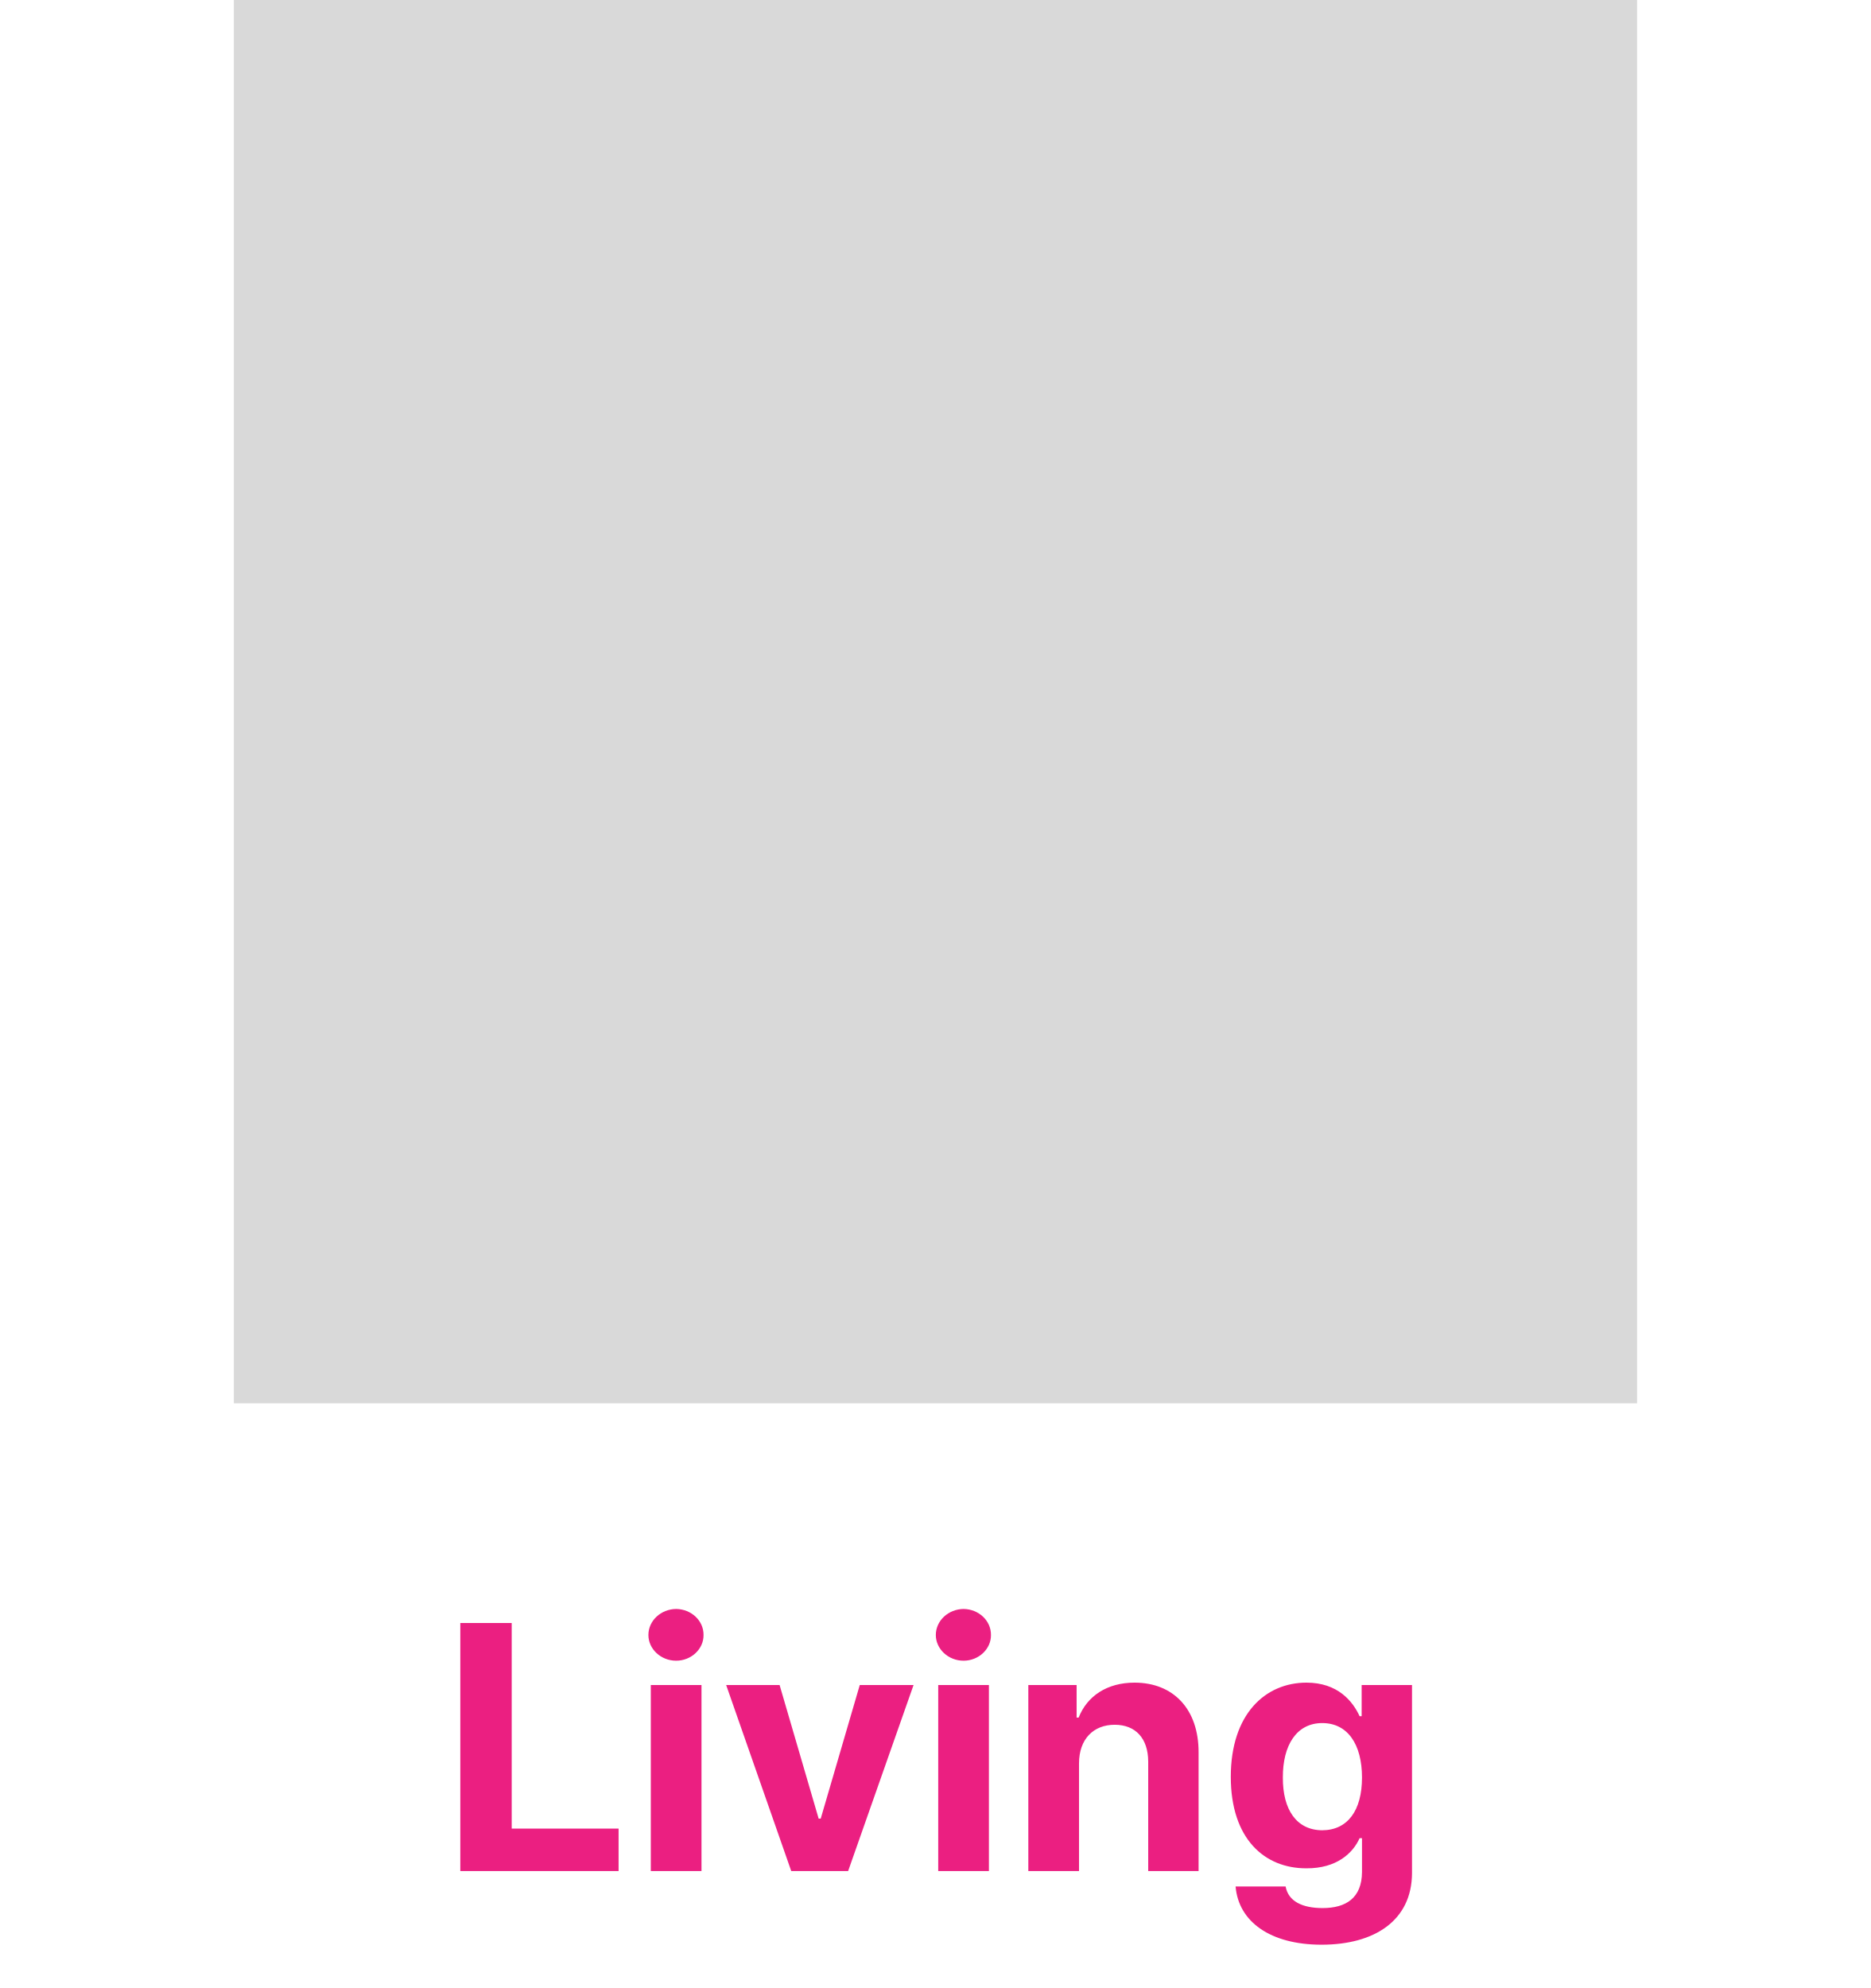
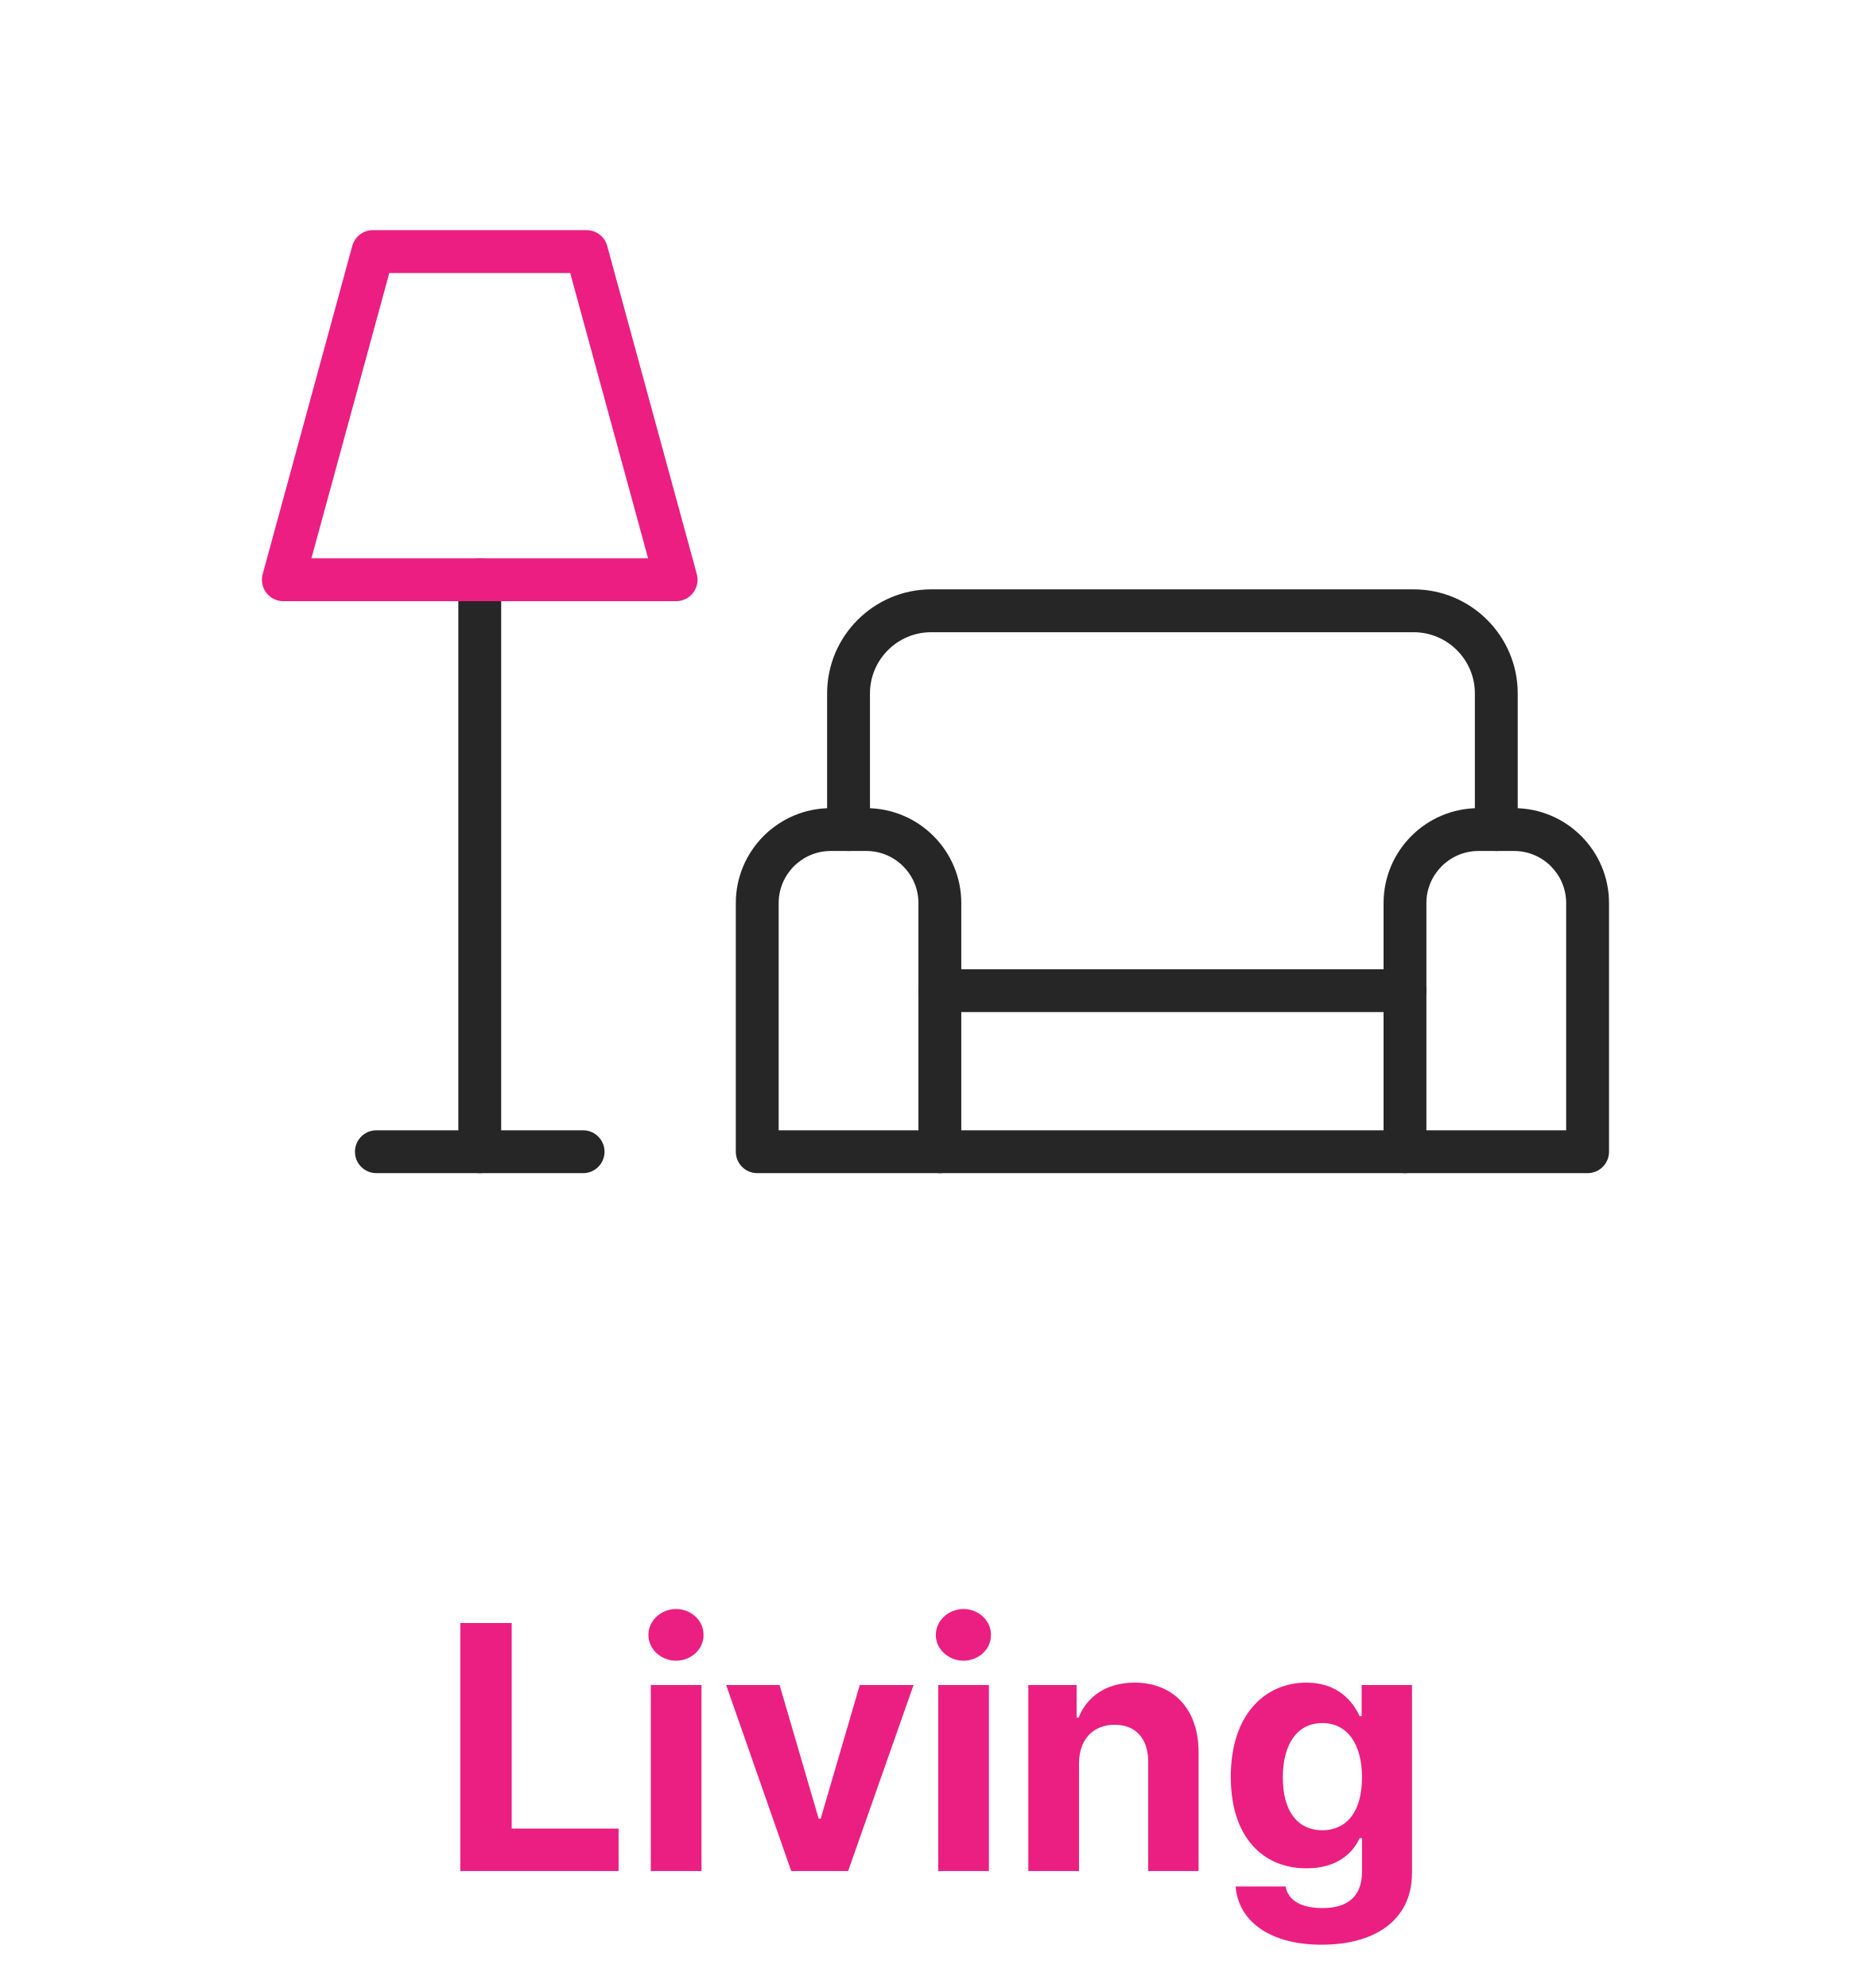
<svg xmlns="http://www.w3.org/2000/svg" width="64" height="68" viewBox="0 0 64 68" fill="none">
-   <rect x="8" width="48" height="48" fill="#D9D9D9" />
+   <path d="M32.15 40.128H25.903C25.498 40.128 25.17 39.8 25.17 39.395V30.89C25.17 29.099 26.627 27.643 28.418 27.643H29.635C31.426 27.643 32.883 29.099 32.883 30.89V39.395C32.883 39.8 32.554 40.128 32.15 40.128ZM26.636 38.662H31.417V30.89C31.417 29.907 30.617 29.108 29.635 29.108H28.418C27.435 29.108 26.636 29.907 26.636 30.89L26.636 38.662Z" fill="#262626" />
+   <path d="M54.307 40.128H48.06C47.656 40.128 47.328 39.8 47.328 39.395V30.89C47.328 29.099 48.784 27.643 50.575 27.643H51.792C53.583 27.643 55.04 29.099 55.04 30.89V39.395C55.04 39.8 54.712 40.128 54.307 40.128ZM48.793 38.662H53.574V30.89C53.574 29.907 52.775 29.108 51.792 29.108H50.575C49.593 29.108 48.793 29.907 48.793 30.89V38.662Z" fill="#262626" />
+   <path d="M51.184 29.108C50.779 29.108 50.451 28.78 50.451 28.376V23.72C50.451 22.564 49.511 21.625 48.355 21.625H31.855C30.699 21.625 29.759 22.564 29.759 23.72V28.376C29.759 28.78 29.431 29.108 29.026 29.108C28.622 29.108 28.293 28.78 28.293 28.376V23.72C28.293 21.756 29.891 20.159 31.855 20.159H48.355C50.319 20.159 51.917 21.756 51.917 23.72V28.376C51.917 28.78 51.589 29.108 51.184 29.108Z" fill="#262626" />
+   <path d="M48.06 34.618H32.15C31.745 34.618 31.417 34.29 31.417 33.885C31.417 33.481 31.745 33.153 32.15 33.153H48.06C48.465 33.153 48.793 33.481 48.793 33.885C48.793 34.29 48.465 34.618 48.06 34.618Z" fill="#262626" />
+   <path d="M48.06 40.128H32.15C31.745 40.128 31.417 39.8 31.417 39.395C31.417 38.99 31.745 38.662 32.15 38.662H48.06C48.465 38.662 48.793 38.99 48.793 39.395C48.793 39.8 48.465 40.128 48.06 40.128Z" fill="#262626" />
+   <path d="M19.947 40.128H12.875C12.47 40.128 12.142 39.8 12.142 39.395C12.142 38.99 12.47 38.662 12.875 38.662H19.947C20.351 38.662 20.679 38.99 20.679 39.395C20.68 39.8 20.351 40.128 19.947 40.128Z" fill="#262626" />
+   <path d="M16.411 40.128C16.006 40.128 15.678 39.8 15.678 39.395V19.831C15.678 19.426 16.006 19.098 16.411 19.098C16.816 19.098 17.144 19.426 17.144 19.831V39.395C17.144 39.8 16.816 40.128 16.411 40.128Z" fill="#262626" />
+   <path d="M23.129 20.564H9.693C9.464 20.564 9.249 20.457 9.11 20.276C8.972 20.094 8.926 19.858 8.986 19.638L12.05 8.412C12.137 8.093 12.427 7.872 12.757 7.872H20.064C20.395 7.872 20.684 8.093 20.771 8.412L23.836 19.638C23.896 19.858 23.85 20.094 23.711 20.276C23.573 20.457 23.357 20.564 23.129 20.564ZM10.653 19.098H22.169L19.505 9.338H13.317L10.653 19.098Z" fill="#EC1E82" />
  <path d="M15.746 64V55.516H17.504V62.547H21.16V64H15.746ZM22.262 64V57.637H23.996V64H22.262ZM22.18 55.926C22.18 55.434 22.607 55.041 23.129 55.035C23.645 55.041 24.072 55.434 24.066 55.926C24.072 56.406 23.645 56.805 23.129 56.805C22.607 56.805 22.18 56.406 22.18 55.926ZM31.25 57.637L29.012 64H27.066L24.84 57.637H26.668L28.004 62.207H28.074L29.41 57.637H31.25ZM32.094 64V57.637H33.828V64H32.094ZM32.012 55.926C32.012 55.434 32.44 55.041 32.961 55.035C33.477 55.041 33.904 55.434 33.898 55.926C33.904 56.406 33.477 56.805 32.961 56.805C32.44 56.805 32.012 56.406 32.012 55.926ZM36.91 60.32V64H35.176V57.637H36.828V58.75H36.898C37.185 58.018 37.865 57.555 38.809 57.555C40.139 57.555 41.006 58.463 41 59.945V64H39.277V60.25C39.272 59.465 38.85 58.996 38.129 58.996C37.408 58.996 36.91 59.482 36.91 60.32ZM45.207 66.519C43.449 66.519 42.365 65.728 42.266 64.527H43.977C44.07 65.037 44.551 65.266 45.242 65.266C46.045 65.266 46.584 64.92 46.59 64.035V62.875H46.508C46.279 63.391 45.717 63.912 44.691 63.906C43.256 63.912 42.102 62.898 42.102 60.777C42.102 58.627 43.285 57.555 44.691 57.555C45.758 57.555 46.273 58.188 46.508 58.703H46.578V57.637H48.301V64.07C48.295 65.693 47.018 66.519 45.207 66.519ZM43.883 60.801C43.877 61.902 44.352 62.6 45.23 62.605C46.098 62.6 46.59 61.932 46.59 60.801C46.59 59.67 46.103 58.938 45.23 58.938C44.346 58.938 43.877 59.705 43.883 60.801Z" fill="#EB1F81" />
</svg>
